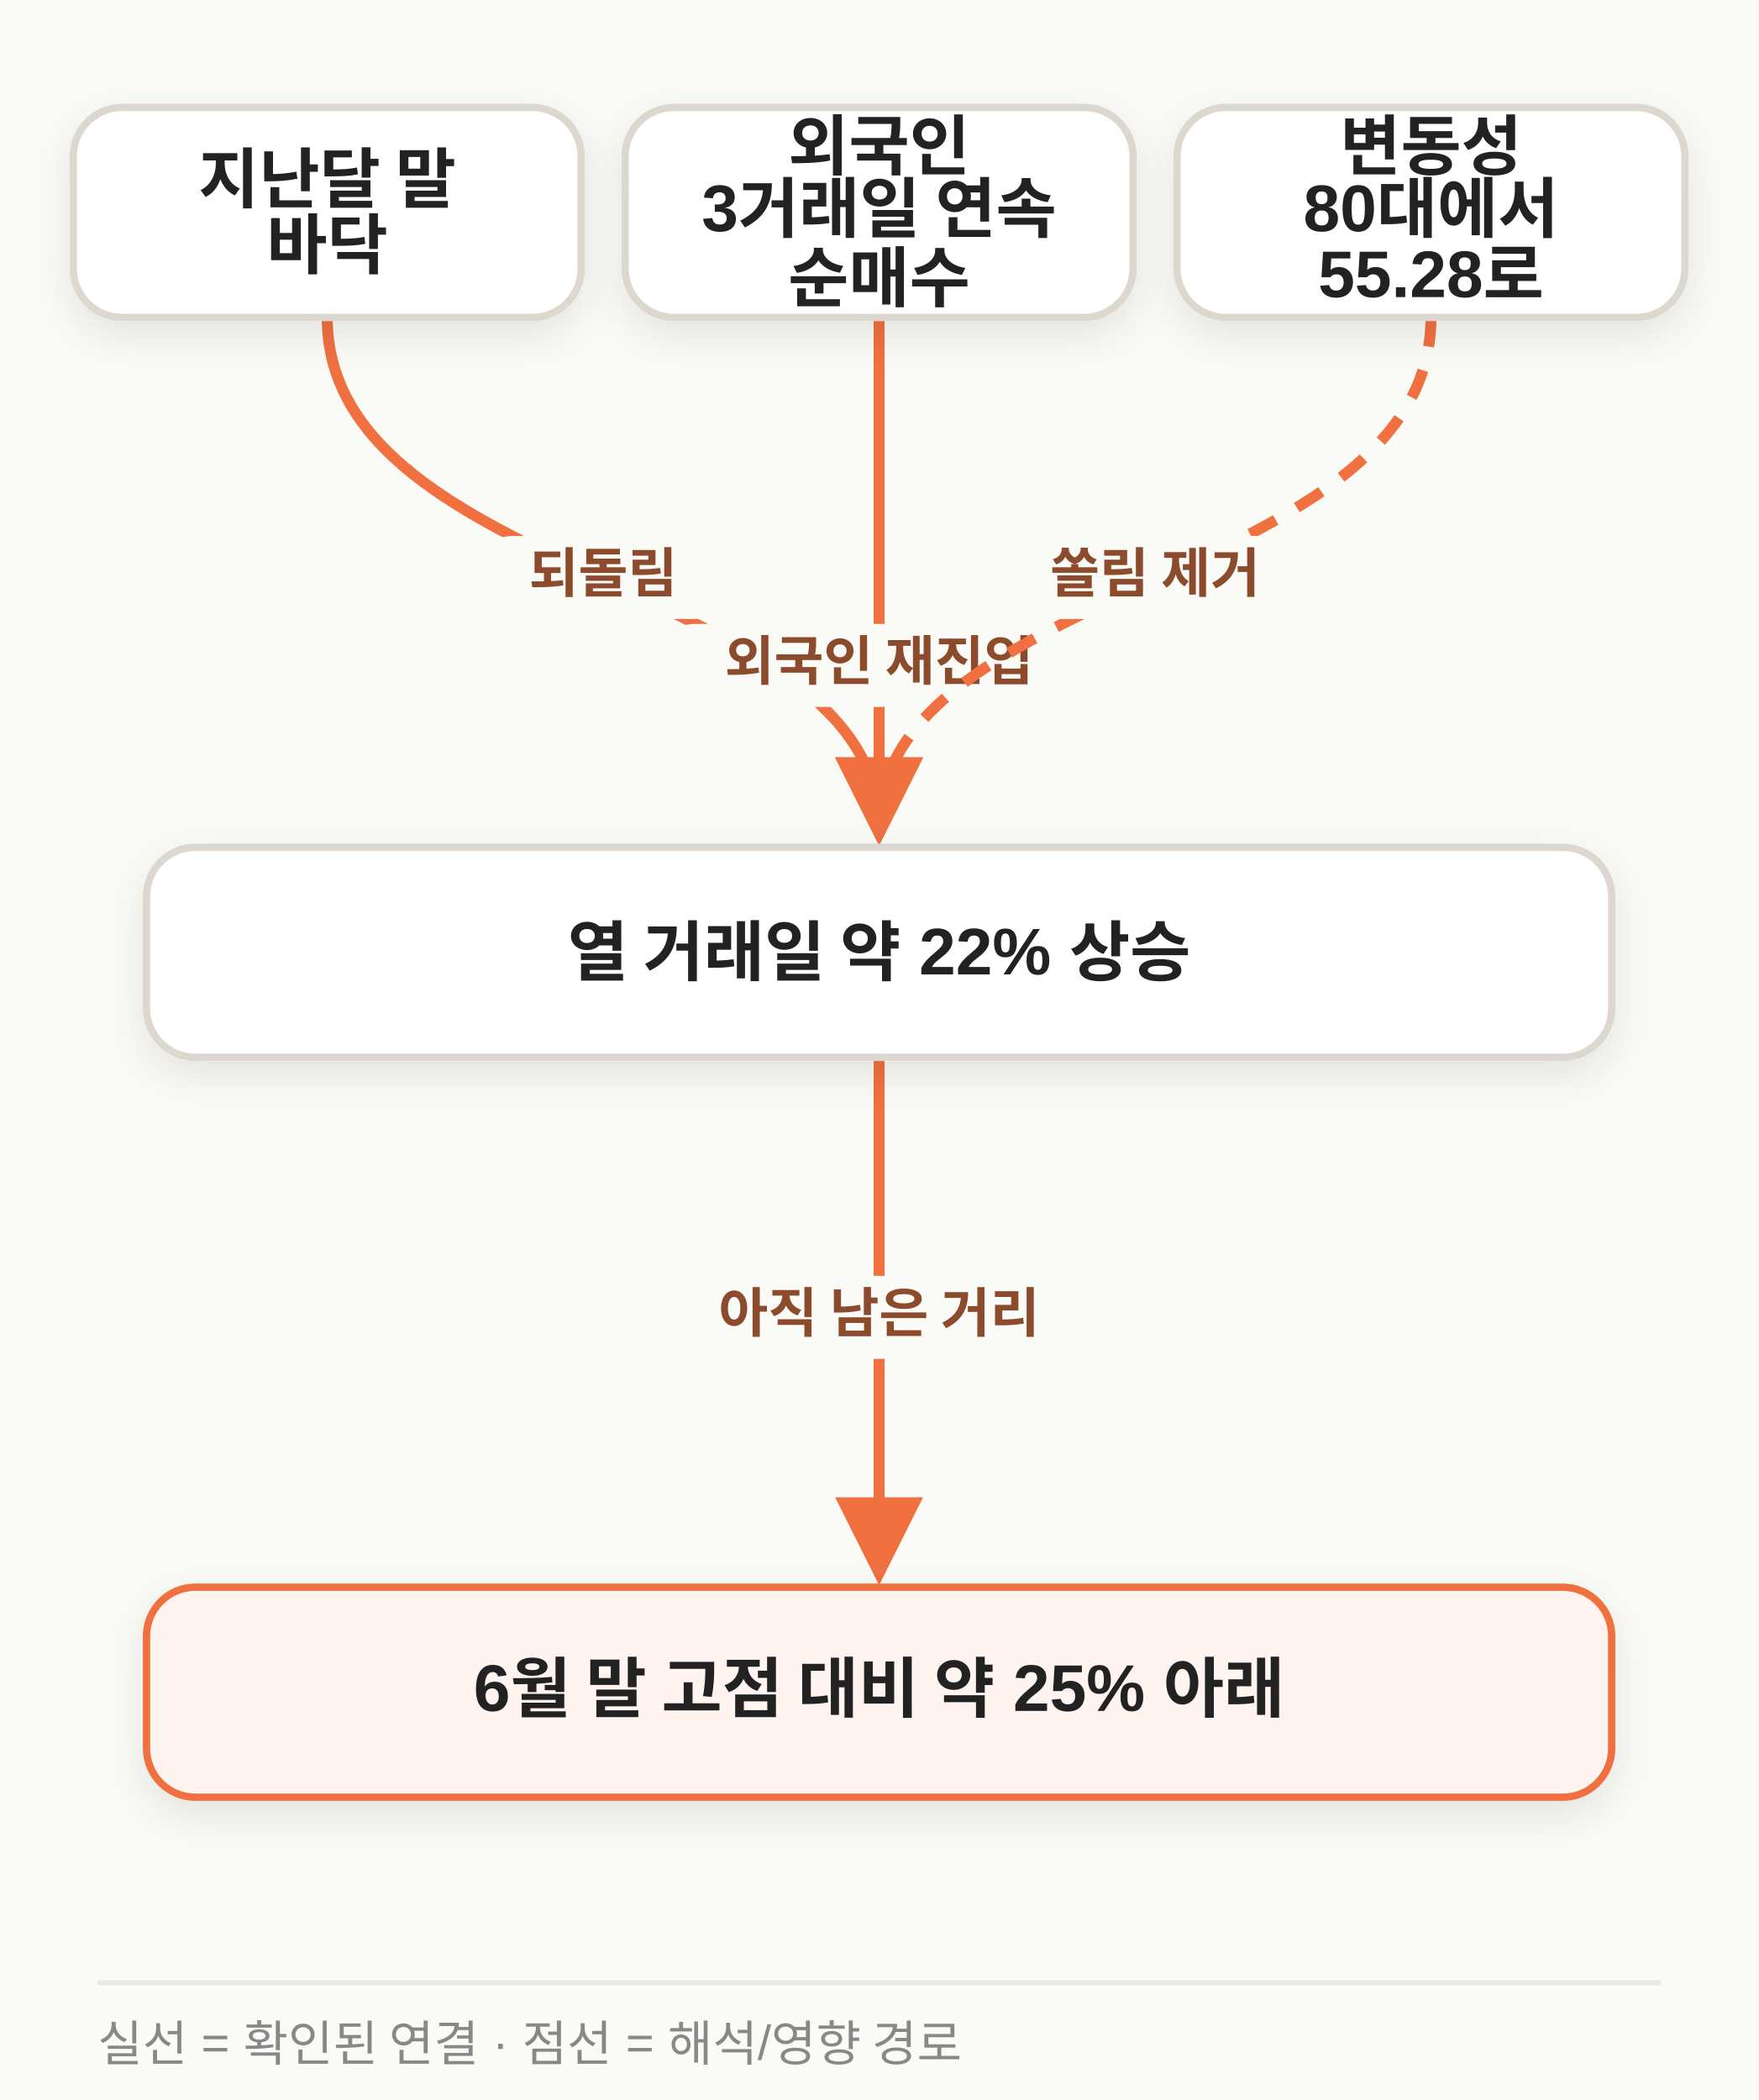
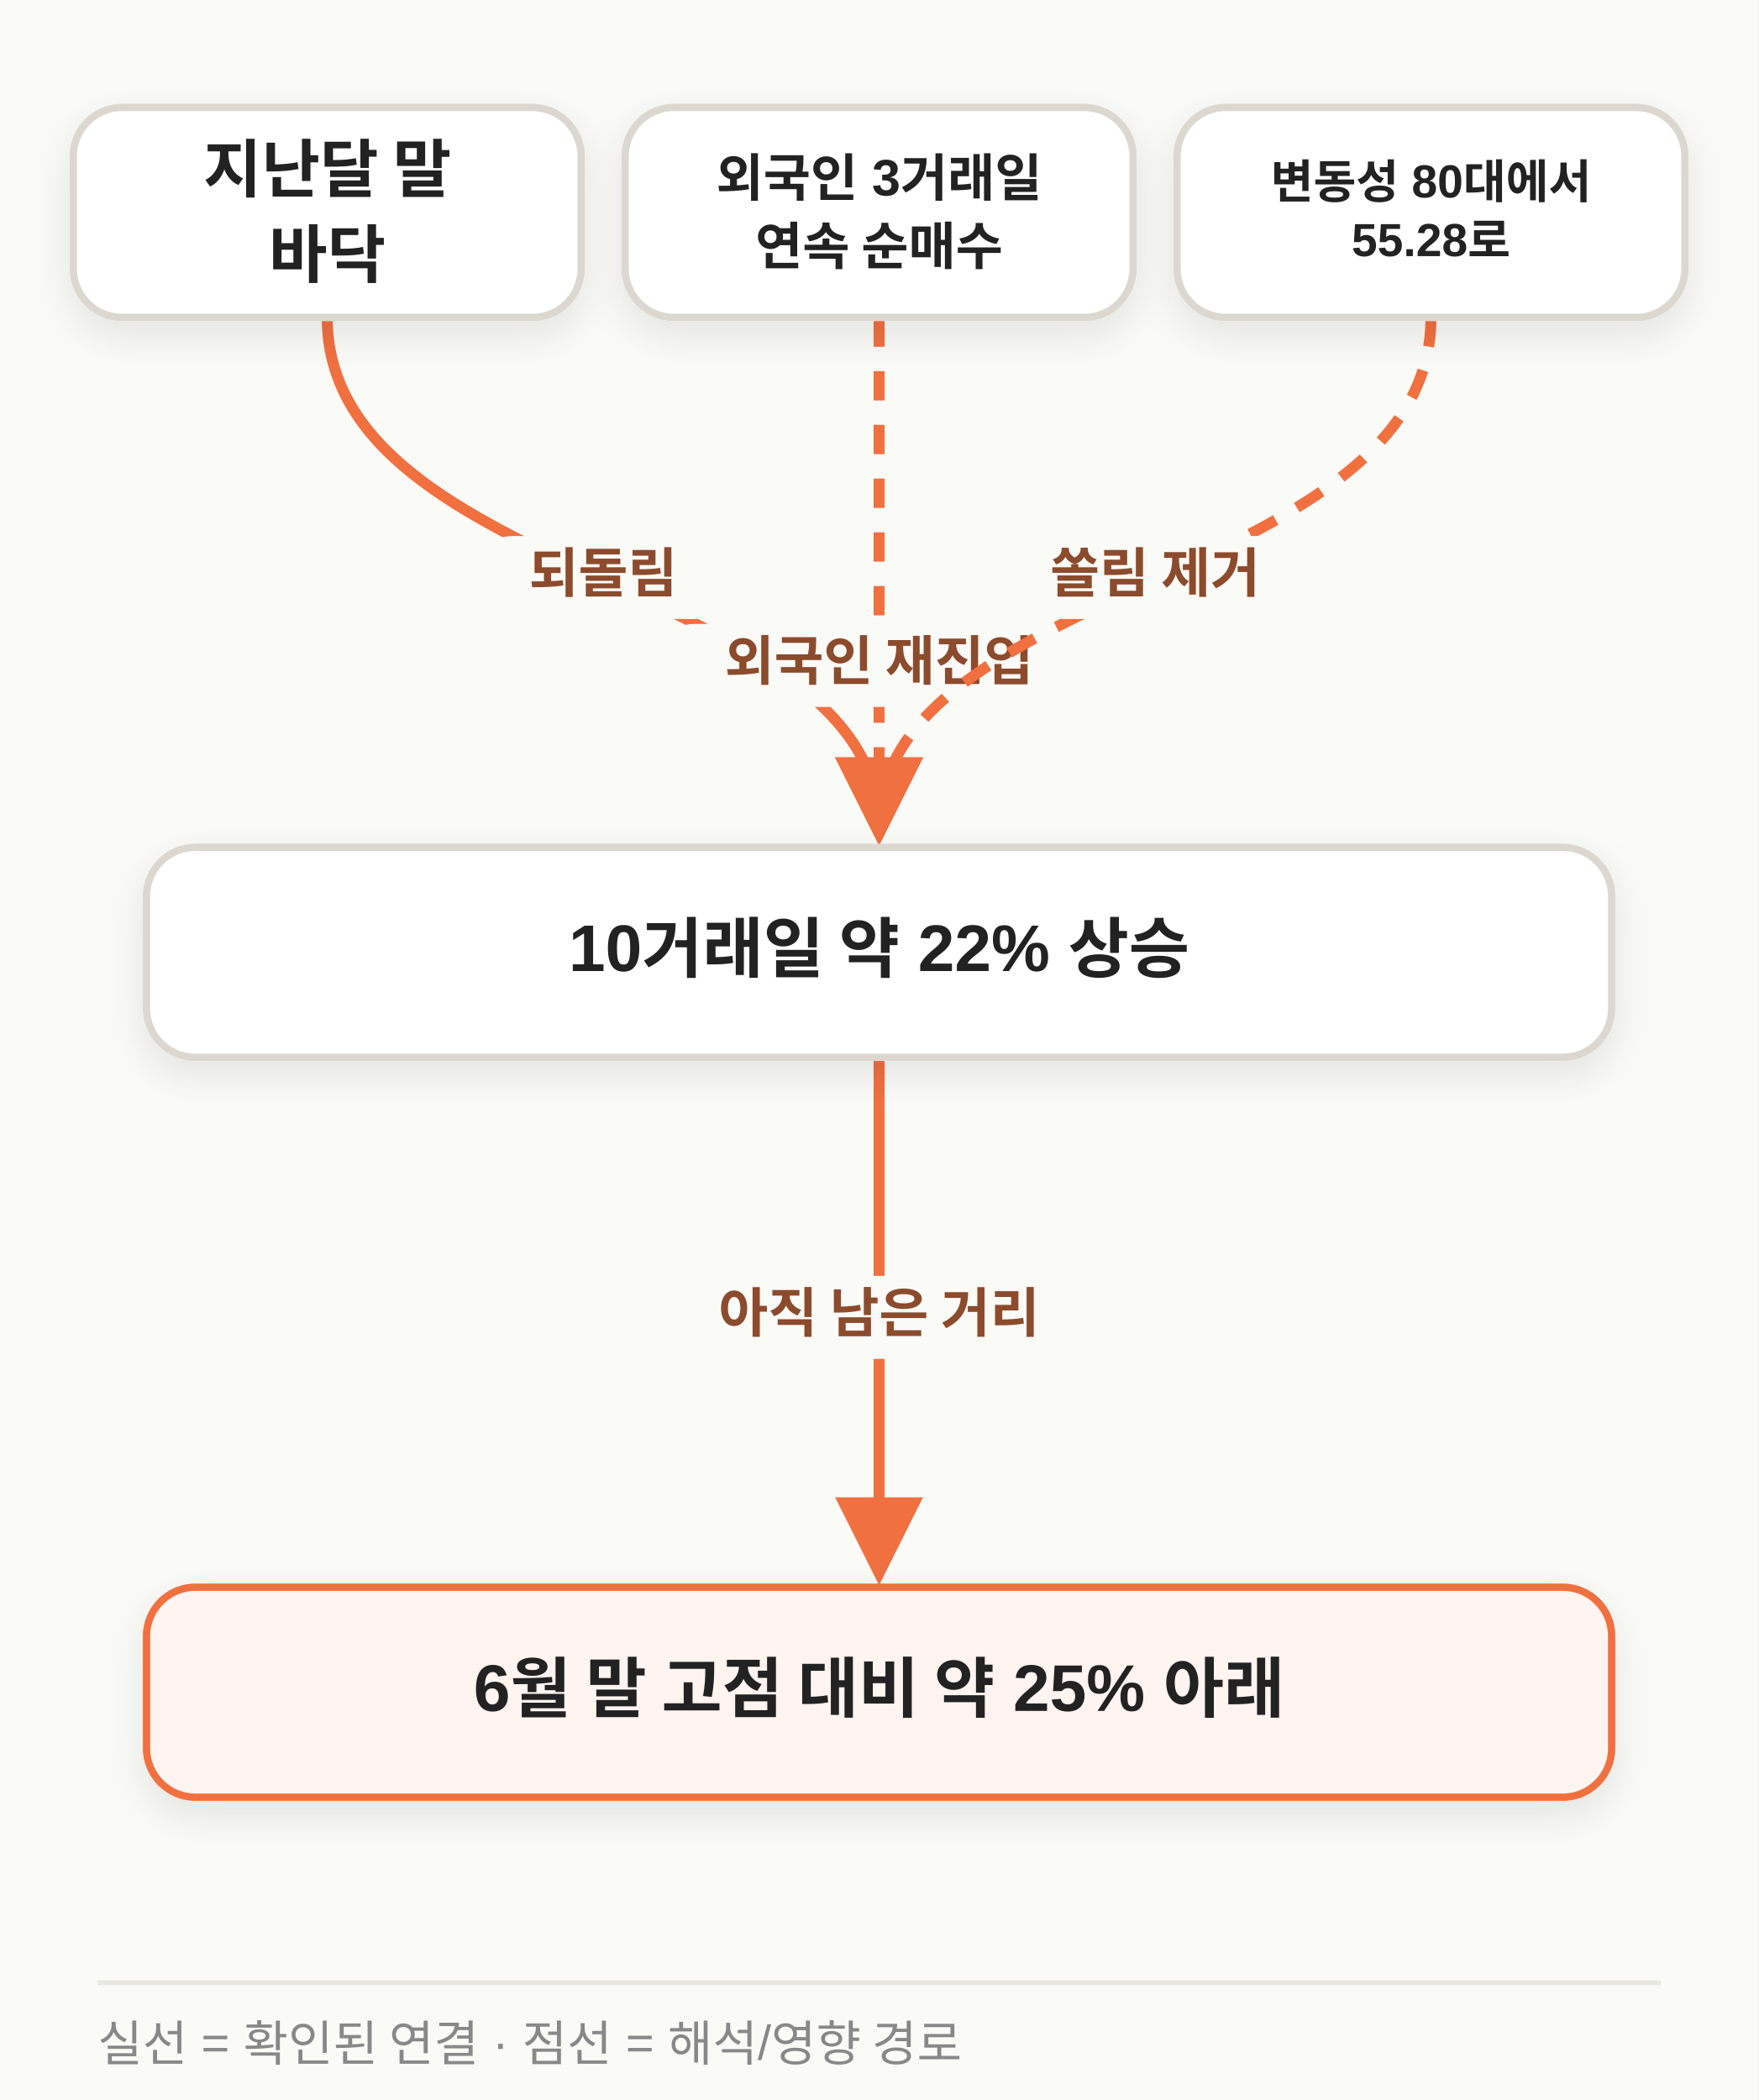
<svg xmlns="http://www.w3.org/2000/svg" width="720" height="860" viewBox="0 0 720 860" class="morning-diagram morning-diagram-mobile" data-mobile-layout="same-topology" data-motion-orientation="TB" data-motion-steps="5">
  <defs>
    <filter id="shadow" x="-20%" y="-20%" width="140%" height="160%">
      <feDropShadow dx="0" dy="6" stdDeviation="8" flood-color="#111111" flood-opacity=".09" />
    </filter>
    <marker id="arrow" viewBox="0 0 10 10" refX="8" refY="5" markerWidth="8" markerHeight="8" orient="auto-start-reverse">
      <path d="M 0 0 L 10 5 L 0 10 z" fill="#F07040" />
    </marker>
  </defs>
  <rect width="720" height="860" fill="#FAFAF7" />
  <g class="motion-step motion-edge" data-motion-step="1" data-from="A" data-to="B" style="--motion-delay:2040ms">
    <path d="M 134.0 130.0 C 134.0 238.5, 360.0 238.5, 360.0 339.0" fill="none" stroke="#F07040" stroke-width="4.5" marker-end="url(#arrow)" />
    <rect x="193.0" y="219.5" width="108" height="34" rx="17" fill="#FAFAF7" />
    <text x="247.0" y="242.5" text-anchor="middle" font-family="Apple SD Gothic Neo,Malgun Gothic,Arial,sans-serif" font-size="22" font-weight="800" fill="#8B4B2C">되돌림</text>
  </g>
  <g class="motion-step motion-edge" data-motion-step="1" data-from="C" data-to="B" style="--motion-delay:2720ms">
-     <path d="M 360.0 130.0 C 360.0 238.5, 360.0 238.5, 360.0 339.0" fill="none" stroke="#F07040" stroke-width="4.5" marker-end="url(#arrow)" />
+     <path d="M 360.0 130.0 C 360.0 238.5, 360.0 238.5, 360.0 339.0" fill="none" stroke="#F07040" stroke-width="4.5" stroke-dasharray="12 10" marker-end="url(#arrow)" />
    <rect x="267.5" y="255.5" width="185" height="34" rx="17" fill="#FAFAF7" />
    <text x="360.0" y="278.5" text-anchor="middle" font-family="Apple SD Gothic Neo,Malgun Gothic,Arial,sans-serif" font-size="22" font-weight="800" fill="#8B4B2C">외국인 재진입</text>
  </g>
  <g class="motion-step motion-edge" data-motion-step="1" data-from="D" data-to="B" style="--motion-delay:3400ms">
    <path d="M 586.0 130.0 C 586.0 238.5, 360.0 238.5, 360.0 339.0" fill="none" stroke="#F07040" stroke-width="4.5" stroke-dasharray="12 10" marker-end="url(#arrow)" />
    <rect x="401.5" y="219.5" width="143" height="34" rx="17" fill="#FAFAF7" />
    <text x="473.0" y="242.5" text-anchor="middle" font-family="Apple SD Gothic Neo,Malgun Gothic,Arial,sans-serif" font-size="22" font-weight="800" fill="#8B4B2C">쏠림 제거</text>
  </g>
  <g class="motion-step motion-edge" data-motion-step="3" data-from="B" data-to="E" style="--motion-delay:4760ms">
    <path d="M 360.0 433.0 C 360.0 541.5, 360.0 541.5, 360.0 642.0" fill="none" stroke="#F07040" stroke-width="4.5" marker-end="url(#arrow)" />
    <rect x="257.0" y="522.5" width="206" height="34" rx="17" fill="#FAFAF7" />
    <text x="360.0" y="545.5" text-anchor="middle" font-family="Apple SD Gothic Neo,Malgun Gothic,Arial,sans-serif" font-size="22" font-weight="800" fill="#8B4B2C">아직 남은 거리</text>
  </g>
  <g class="motion-step motion-node" data-motion-step="0" style="--motion-delay:0ms;--motion-accent-delay:640ms">
    <rect class="motion-node-shape" x="30.0" y="44.0" width="208.0" height="86" rx="20" fill="#FFFFFF" stroke="#DCD8CF" stroke-width="3" filter="url(#shadow)" />
-     <text x="134.0" y="73.5" text-anchor="middle" dominant-baseline="middle" font-family="Apple SD Gothic Neo,Malgun Gothic,Arial,sans-serif" font-size="27" font-weight="800" fill="#222222">지난달 말</text>
-     <text x="134.0" y="100.5" text-anchor="middle" dominant-baseline="middle" font-family="Apple SD Gothic Neo,Malgun Gothic,Arial,sans-serif" font-size="27" font-weight="800" fill="#222222">바닥</text>
+     <text x="134.0" y="69.5" text-anchor="middle" dominant-baseline="middle" font-family="Apple SD Gothic Neo,Malgun Gothic,Arial,sans-serif" font-size="26" font-weight="800" fill="#222222">지난달 말</text>
+     <text x="134.0" y="104.5" text-anchor="middle" dominant-baseline="middle" font-family="Apple SD Gothic Neo,Malgun Gothic,Arial,sans-serif" font-size="26" font-weight="800" fill="#222222">바닥</text>
  </g>
  <g class="motion-step motion-node" data-motion-step="0" style="--motion-delay:680ms;--motion-accent-delay:1320ms">
    <rect class="motion-node-shape" x="256.0" y="44.0" width="208.0" height="86" rx="20" fill="#FFFFFF" stroke="#DCD8CF" stroke-width="3" filter="url(#shadow)" />
-     <text x="360.0" y="60.0" text-anchor="middle" dominant-baseline="middle" font-family="Apple SD Gothic Neo,Malgun Gothic,Arial,sans-serif" font-size="27" font-weight="800" fill="#222222">외국인</text>
-     <text x="360.0" y="87.0" text-anchor="middle" dominant-baseline="middle" font-family="Apple SD Gothic Neo,Malgun Gothic,Arial,sans-serif" font-size="27" font-weight="800" fill="#222222">3거래일 연속</text>
-     <text x="360.0" y="114.0" text-anchor="middle" dominant-baseline="middle" font-family="Apple SD Gothic Neo,Malgun Gothic,Arial,sans-serif" font-size="27" font-weight="800" fill="#222222">순매수</text>
+     <text x="360.0" y="73.0" text-anchor="middle" dominant-baseline="middle" font-family="Apple SD Gothic Neo,Malgun Gothic,Arial,sans-serif" font-size="21" font-weight="800" fill="#222222">외국인 3거래일</text>
+     <text x="360.0" y="101.0" text-anchor="middle" dominant-baseline="middle" font-family="Apple SD Gothic Neo,Malgun Gothic,Arial,sans-serif" font-size="21" font-weight="800" fill="#222222">연속 순매수</text>
  </g>
  <g class="motion-step motion-node" data-motion-step="0" style="--motion-delay:1360ms;--motion-accent-delay:2000ms">
    <rect class="motion-node-shape" x="482.0" y="44.0" width="208.0" height="86" rx="20" fill="#FFFFFF" stroke="#DCD8CF" stroke-width="3" filter="url(#shadow)" />
-     <text x="586.0" y="60.0" text-anchor="middle" dominant-baseline="middle" font-family="Apple SD Gothic Neo,Malgun Gothic,Arial,sans-serif" font-size="27" font-weight="800" fill="#222222">변동성</text>
-     <text x="586.0" y="87.0" text-anchor="middle" dominant-baseline="middle" font-family="Apple SD Gothic Neo,Malgun Gothic,Arial,sans-serif" font-size="27" font-weight="800" fill="#222222">80대에서</text>
-     <text x="586.0" y="114.0" text-anchor="middle" dominant-baseline="middle" font-family="Apple SD Gothic Neo,Malgun Gothic,Arial,sans-serif" font-size="27" font-weight="800" fill="#222222">55.28로</text>
+     <text x="586.0" y="74.5" text-anchor="middle" dominant-baseline="middle" font-family="Apple SD Gothic Neo,Malgun Gothic,Arial,sans-serif" font-size="19" font-weight="800" fill="#222222">변동성 80대에서</text>
+     <text x="586.0" y="99.5" text-anchor="middle" dominant-baseline="middle" font-family="Apple SD Gothic Neo,Malgun Gothic,Arial,sans-serif" font-size="19" font-weight="800" fill="#222222">55.28로</text>
  </g>
  <g class="motion-step motion-node" data-motion-step="2" style="--motion-delay:4080ms;--motion-accent-delay:4720ms">
    <rect class="motion-node-shape" x="60.0" y="347.0" width="600.0" height="86" rx="20" fill="#FFFFFF" stroke="#DCD8CF" stroke-width="3" filter="url(#shadow)" />
-     <text x="360.0" y="390.0" text-anchor="middle" dominant-baseline="middle" font-family="Apple SD Gothic Neo,Malgun Gothic,Arial,sans-serif" font-size="27" font-weight="800" fill="#222222">열 거래일 약 22% 상승</text>
+     <text x="360.0" y="390.0" text-anchor="middle" dominant-baseline="middle" font-family="Apple SD Gothic Neo,Malgun Gothic,Arial,sans-serif" font-size="27" font-weight="800" fill="#222222">10거래일 약 22% 상승</text>
  </g>
  <g class="motion-step motion-node motion-risk" data-motion-step="4" style="--motion-delay:5440ms;--motion-accent-delay:6080ms">
    <rect class="motion-node-shape" x="60.0" y="650.0" width="600.0" height="86" rx="20" fill="#FFF4EF" stroke="#F07040" stroke-width="3" filter="url(#shadow)" />
    <text x="360.0" y="693.0" text-anchor="middle" dominant-baseline="middle" font-family="Apple SD Gothic Neo,Malgun Gothic,Arial,sans-serif" font-size="27" font-weight="800" fill="#222222">6월 말 고점 대비 약 25% 아래</text>
  </g>
  <line x1="40" y1="812" x2="680" y2="812" stroke="#E8E8E0" stroke-width="2" />
  <text x="40" y="844" font-family="Apple SD Gothic Neo,Malgun Gothic,Arial,sans-serif" font-size="20" fill="#888888">실선 = 확인된 연결 · 점선 = 해석/영향 경로</text>
</svg>
